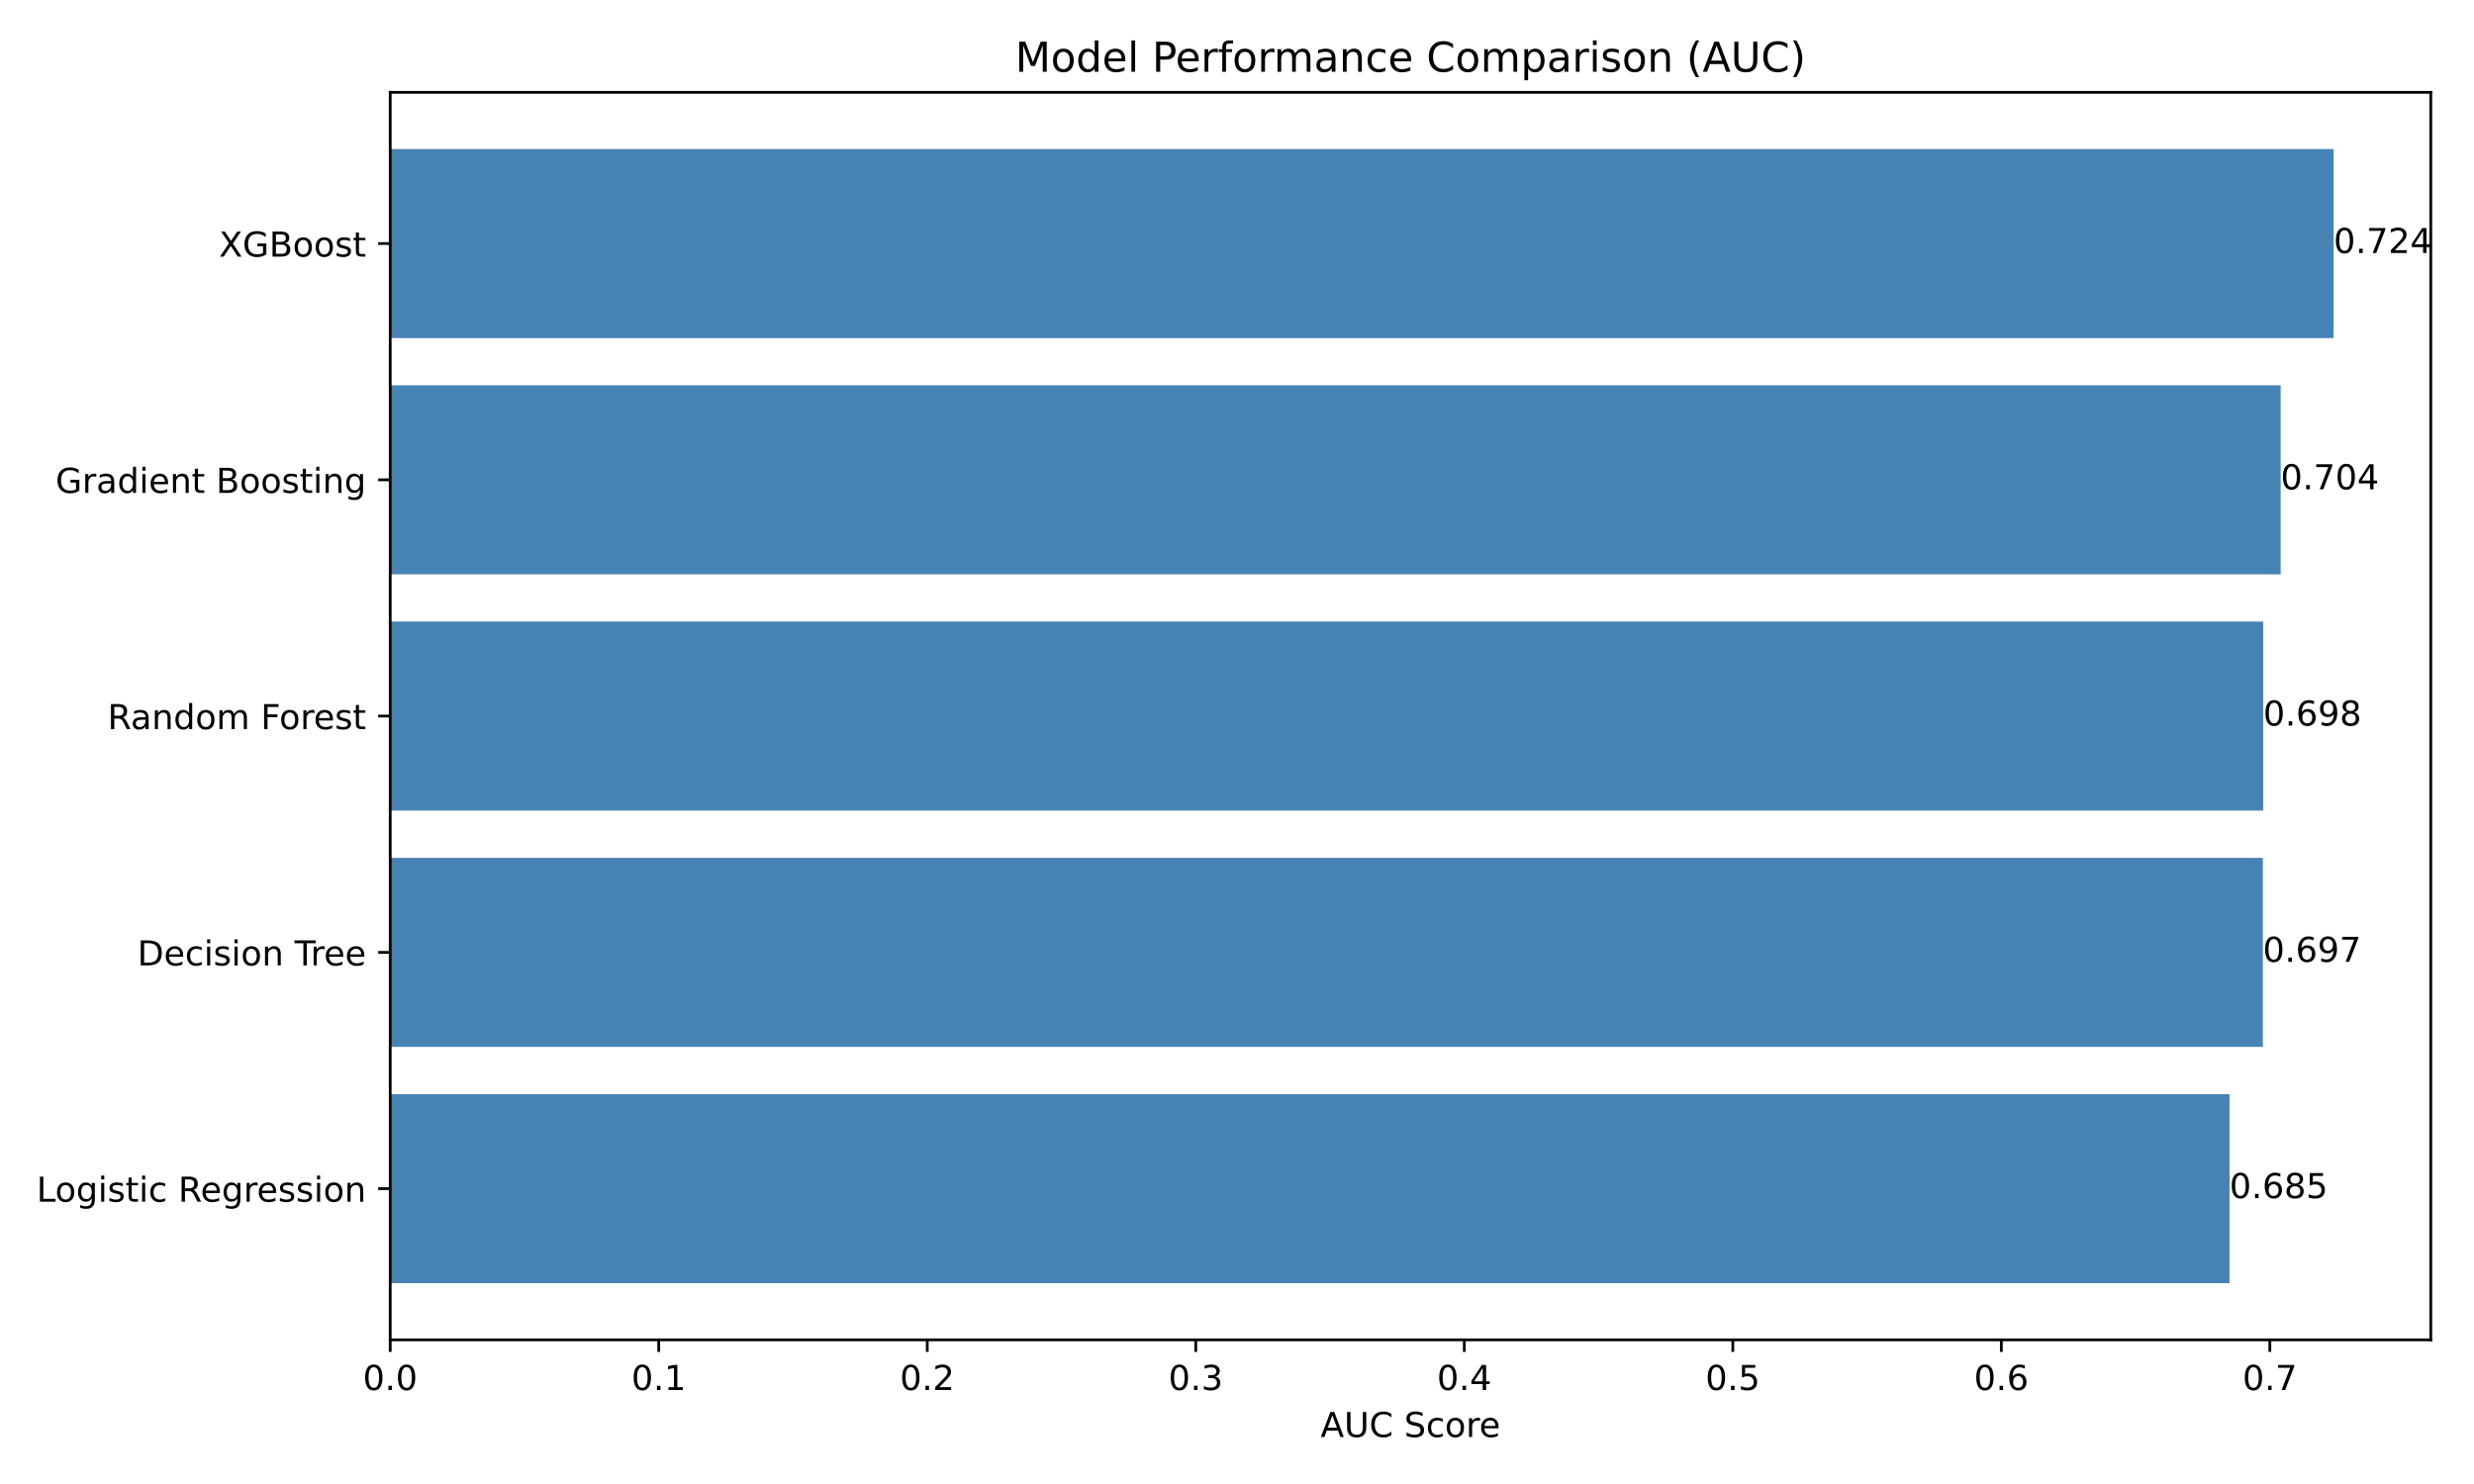
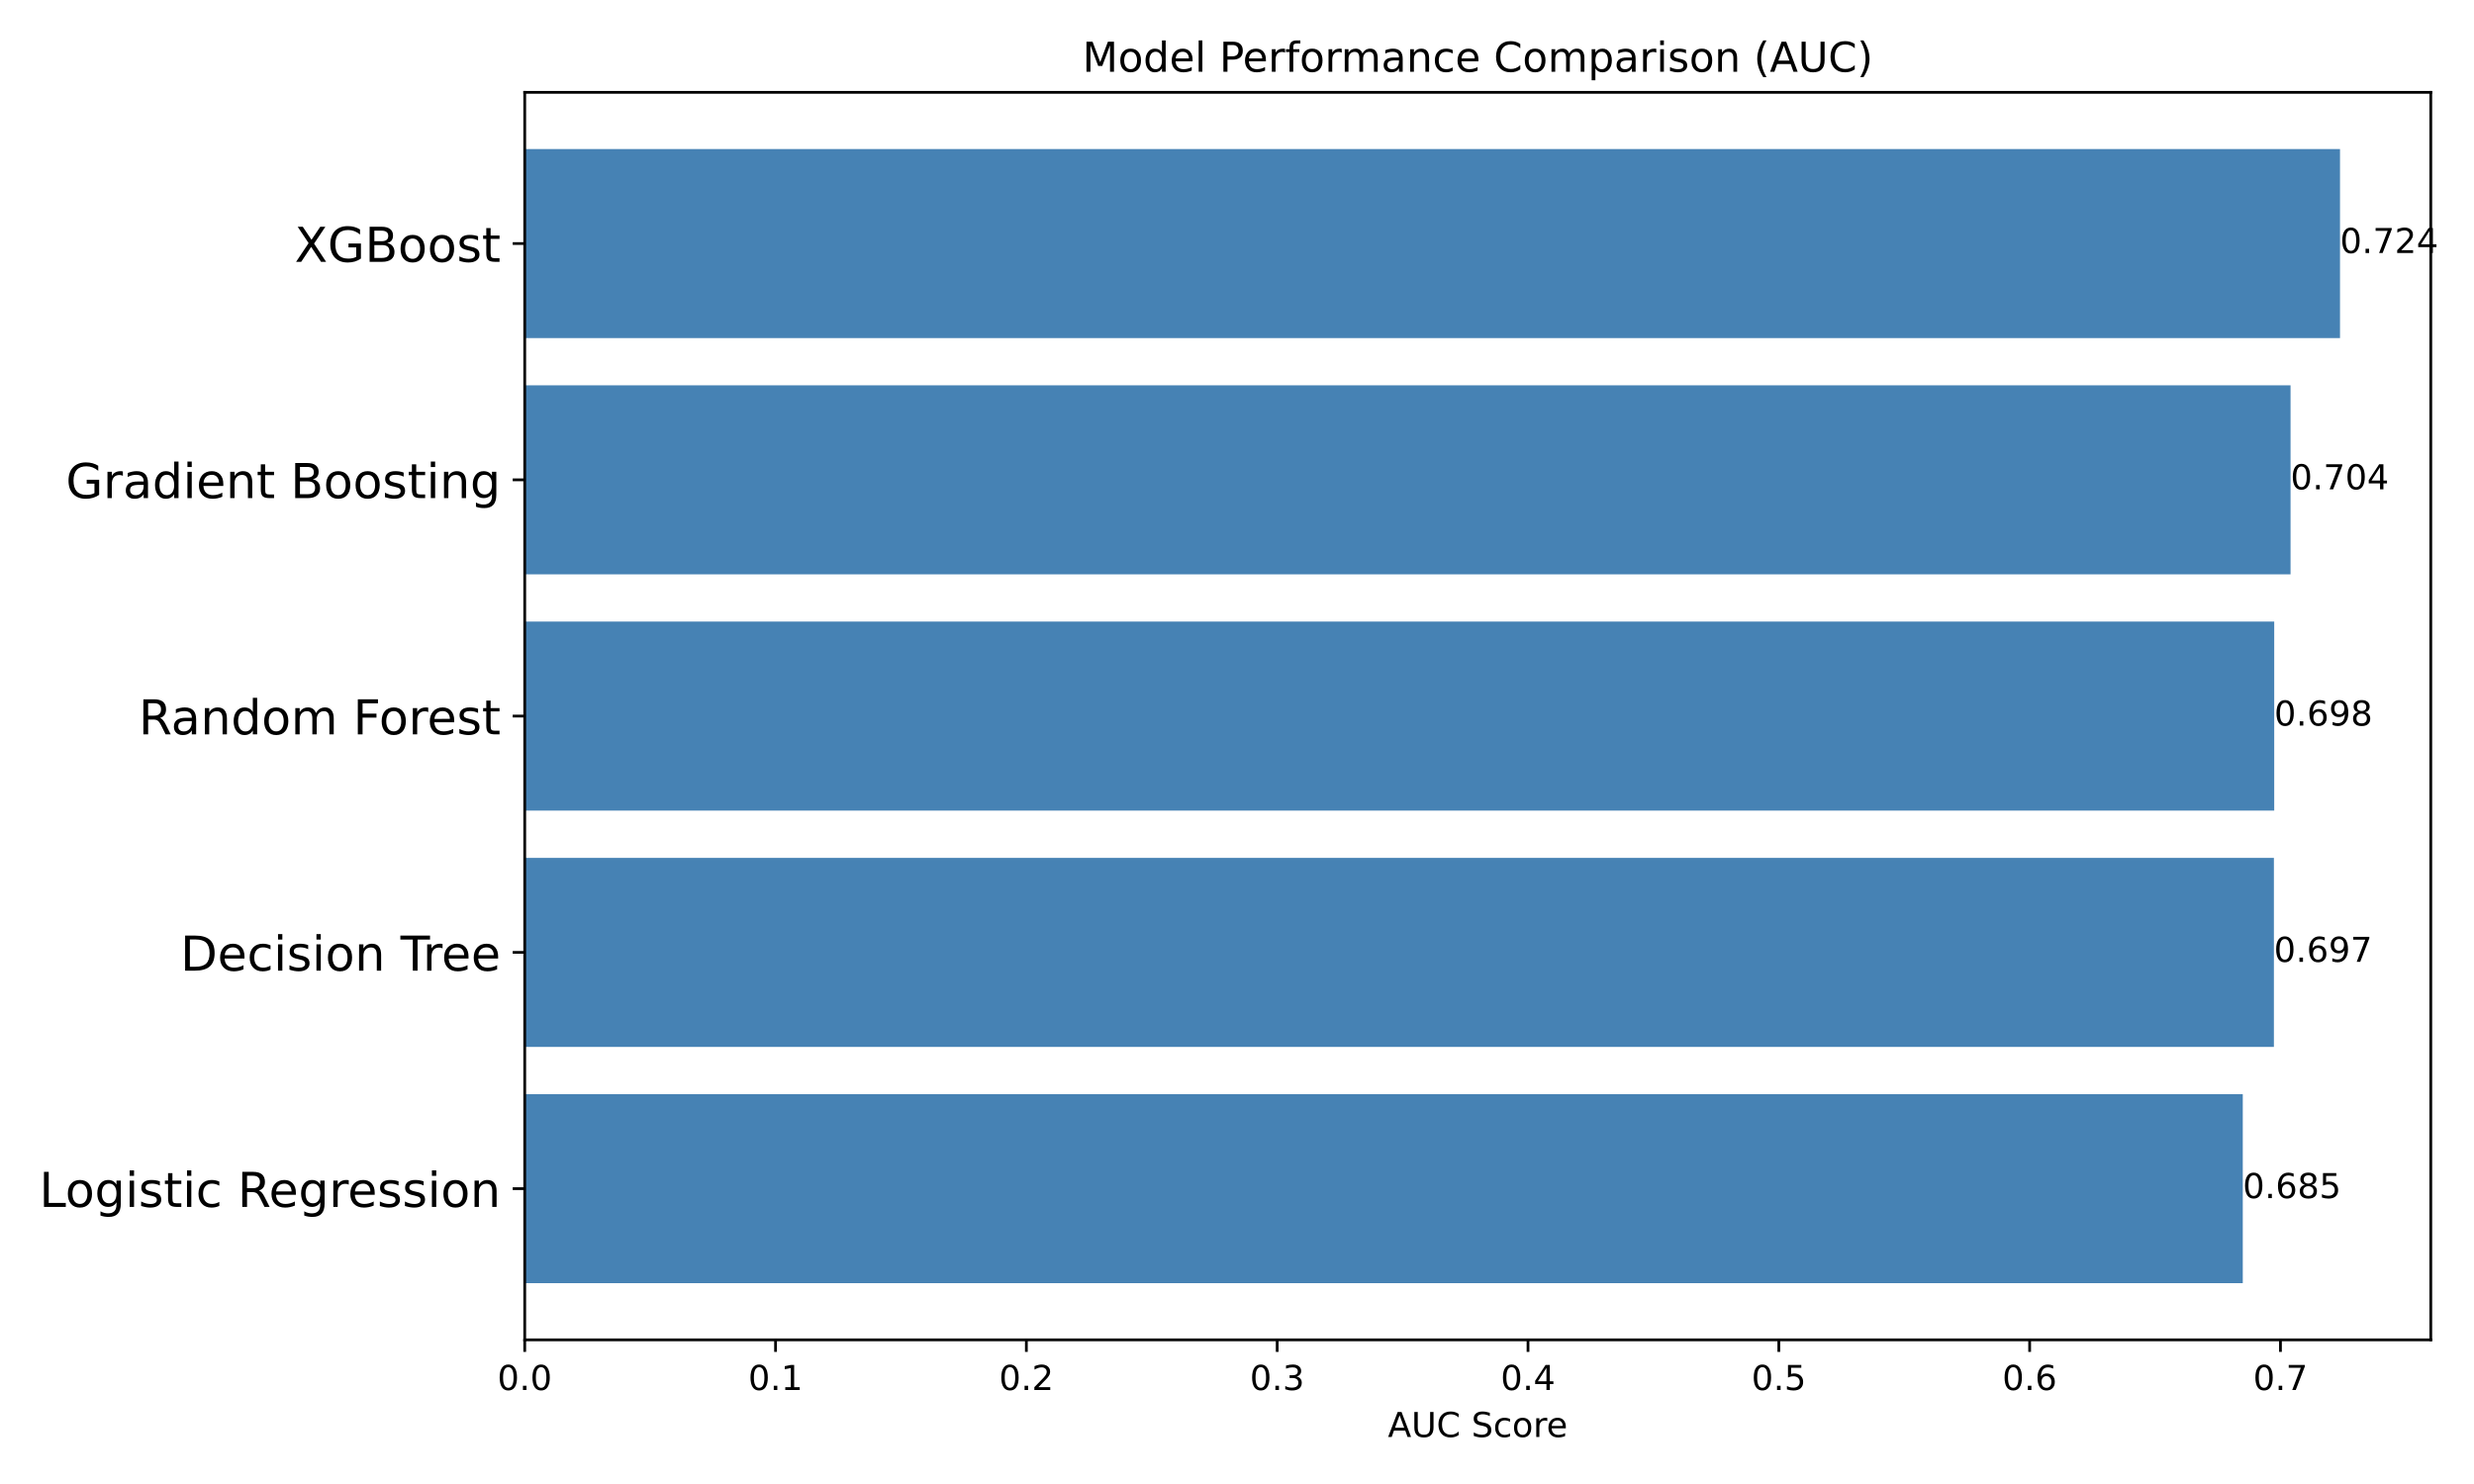
<svg xmlns="http://www.w3.org/2000/svg" xmlns:xlink="http://www.w3.org/1999/xlink" width="720pt" height="432pt" viewBox="0 0 720 432" version="1.1">
  <defs>
    <style type="text/css">*{stroke-linejoin: round; stroke-linecap: butt}</style>
  </defs>
  <g id="figure_1">
    <g id="patch_1">
      <path d="M 0 432  L 720 432  L 720 0  L 0 0  z " style="fill: #ffffff" />
    </g>
    <g id="axes_1">
      <g id="patch_2">
-         <path d="M 113.56 390.04  L 707.421 390.04  L 707.421 26.88  L 113.56 26.88  z " style="fill: #ffffff" />
+         <path d="M 152.71 390.04  L 707.421 390.04  L 707.421 26.88  L 152.71 26.88  z " style="fill: #ffffff" />
      </g>
      <g id="patch_3">
-         <path d="M 113.56 373.533  L 648.847 373.533  L 648.847 318.508  L 113.56 318.508  z " clip-path="url(#pa55cb1c227)" style="fill: #4682b4" />
+         <path d="M 152.71 373.533  L 652.709 373.533  L 652.709 318.508  L 152.71 318.508  z " clip-path="url(#peefd1e9ddd)" style="fill: #4682b4" />
      </g>
      <g id="patch_4">
-         <path d="M 113.56 304.752  L 658.545 304.752  L 658.545 249.728  L 113.56 249.728  z " clip-path="url(#pa55cb1c227)" style="fill: #4682b4" />
+         <path d="M 152.71 304.752  L 661.767 304.752  L 661.767 249.728  L 152.71 249.728  z " clip-path="url(#peefd1e9ddd)" style="fill: #4682b4" />
      </g>
      <g id="patch_5">
-         <path d="M 113.56 235.972  L 658.644 235.972  L 658.644 180.948  L 113.56 180.948  z " clip-path="url(#pa55cb1c227)" style="fill: #4682b4" />
+         <path d="M 152.71 235.972  L 661.859 235.972  L 661.859 180.948  L 152.71 180.948  z " clip-path="url(#peefd1e9ddd)" style="fill: #4682b4" />
      </g>
      <g id="patch_6">
-         <path d="M 113.56 167.192  L 663.731 167.192  L 663.731 112.168  L 113.56 112.168  z " clip-path="url(#pa55cb1c227)" style="fill: #4682b4" />
+         <path d="M 152.71 167.192  L 666.612 167.192  L 666.612 112.168  L 152.71 112.168  z " clip-path="url(#peefd1e9ddd)" style="fill: #4682b4" />
      </g>
      <g id="patch_7">
-         <path d="M 113.56 98.412  L 679.142 98.412  L 679.142 43.387  L 113.56 43.387  z " clip-path="url(#pa55cb1c227)" style="fill: #4682b4" />
+         <path d="M 152.71 98.412  L 681.007 98.412  L 681.007 43.387  L 152.71 43.387  z " clip-path="url(#peefd1e9ddd)" style="fill: #4682b4" />
      </g>
      <g id="matplotlib.axis_1">
        <g id="xtick_1">
          <g id="line2d_1">
            <defs>
-               <path id="ma906b8bb0a" d="M 0 0  L 0 3.5  " style="stroke: #000000; stroke-width: 0.8" />
+               <path id="mf22a052920" d="M 0 0  L 0 3.5  " style="stroke: #000000; stroke-width: 0.8" />
            </defs>
            <g>
-               <use xlink:href="#ma906b8bb0a" x="113.56" y="390.04" style="stroke: #000000; stroke-width: 0.8" />
+               <use xlink:href="#mf22a052920" x="152.71" y="390.04" style="stroke: #000000; stroke-width: 0.8" />
            </g>
          </g>
          <g id="text_1">
-             <g transform="translate(105.6084 404.6384) scale(0.1 -0.1)">
+             <g transform="translate(144.7584 404.6384) scale(0.1 -0.1)">
              <defs>
                <path id="DejaVuSans-30" d="M 2034 4250  Q 1547 4250 1301 3770  Q 1056 3291 1056 2328  Q 1056 1369 1301 889  Q 1547 409 2034 409  Q 2525 409 2770 889  Q 3016 1369 3016 2328  Q 3016 3291 2770 3770  Q 2525 4250 2034 4250  z M 2034 4750  Q 2819 4750 3233 4129  Q 3647 3509 3647 2328  Q 3647 1150 3233 529  Q 2819 -91 2034 -91  Q 1250 -91 836 529  Q 422 1150 422 2328  Q 422 3509 836 4129  Q 1250 4750 2034 4750  z " transform="scale(0.015625)" />
                <path id="DejaVuSans-2e" d="M 684 794  L 1344 794  L 1344 0  L 684 0  L 684 794  z " transform="scale(0.015625)" />
              </defs>
              <use xlink:href="#DejaVuSans-30" />
              <use xlink:href="#DejaVuSans-2e" transform="translate(63.62305 0)" />
              <use xlink:href="#DejaVuSans-30" transform="translate(95.41016 0)" />
            </g>
          </g>
        </g>
        <g id="xtick_2">
          <g id="line2d_2">
            <g>
-               <use xlink:href="#ma906b8bb0a" x="191.707" y="390.04" style="stroke: #000000; stroke-width: 0.8" />
+               <use xlink:href="#mf22a052920" x="225.705" y="390.04" style="stroke: #000000; stroke-width: 0.8" />
            </g>
          </g>
          <g id="text_2">
-             <g transform="translate(183.7552 404.6384) scale(0.1 -0.1)">
+             <g transform="translate(217.7534 404.6384) scale(0.1 -0.1)">
              <defs>
                <path id="DejaVuSans-31" d="M 794 531  L 1825 531  L 1825 4091  L 703 3866  L 703 4441  L 1819 4666  L 2450 4666  L 2450 531  L 3481 531  L 3481 0  L 794 0  L 794 531  z " transform="scale(0.015625)" />
              </defs>
              <use xlink:href="#DejaVuSans-30" />
              <use xlink:href="#DejaVuSans-2e" transform="translate(63.62305 0)" />
              <use xlink:href="#DejaVuSans-31" transform="translate(95.41016 0)" />
            </g>
          </g>
        </g>
        <g id="xtick_3">
          <g id="line2d_3">
            <g>
-               <use xlink:href="#ma906b8bb0a" x="269.854" y="390.04" style="stroke: #000000; stroke-width: 0.8" />
+               <use xlink:href="#mf22a052920" x="298.7" y="390.04" style="stroke: #000000; stroke-width: 0.8" />
            </g>
          </g>
          <g id="text_3">
-             <g transform="translate(261.902 404.6384) scale(0.1 -0.1)">
+             <g transform="translate(290.7484 404.6384) scale(0.1 -0.1)">
              <defs>
                <path id="DejaVuSans-32" d="M 1228 531  L 3431 531  L 3431 0  L 469 0  L 469 531  Q 828 903 1448 1529  Q 2069 2156 2228 2338  Q 2531 2678 2651 2914  Q 2772 3150 2772 3378  Q 2772 3750 2511 3984  Q 2250 4219 1831 4219  Q 1534 4219 1204 4116  Q 875 4013 500 3803  L 500 4441  Q 881 4594 1212 4672  Q 1544 4750 1819 4750  Q 2544 4750 2975 4387  Q 3406 4025 3406 3419  Q 3406 3131 3298 2873  Q 3191 2616 2906 2266  Q 2828 2175 2409 1742  Q 1991 1309 1228 531  z " transform="scale(0.015625)" />
              </defs>
              <use xlink:href="#DejaVuSans-30" />
              <use xlink:href="#DejaVuSans-2e" transform="translate(63.62305 0)" />
              <use xlink:href="#DejaVuSans-32" transform="translate(95.41016 0)" />
            </g>
          </g>
        </g>
        <g id="xtick_4">
          <g id="line2d_4">
            <g>
-               <use xlink:href="#ma906b8bb0a" x="348" y="390.04" style="stroke: #000000; stroke-width: 0.8" />
+               <use xlink:href="#mf22a052920" x="371.695" y="390.04" style="stroke: #000000; stroke-width: 0.8" />
            </g>
          </g>
          <g id="text_4">
-             <g transform="translate(340.0488 404.6384) scale(0.1 -0.1)">
+             <g transform="translate(363.7434 404.6384) scale(0.1 -0.1)">
              <defs>
                <path id="DejaVuSans-33" d="M 2597 2516  Q 3050 2419 3304 2112  Q 3559 1806 3559 1356  Q 3559 666 3084 287  Q 2609 -91 1734 -91  Q 1441 -91 1130 -33  Q 819 25 488 141  L 488 750  Q 750 597 1062 519  Q 1375 441 1716 441  Q 2309 441 2620 675  Q 2931 909 2931 1356  Q 2931 1769 2642 2001  Q 2353 2234 1838 2234  L 1294 2234  L 1294 2753  L 1863 2753  Q 2328 2753 2575 2939  Q 2822 3125 2822 3475  Q 2822 3834 2567 4026  Q 2313 4219 1838 4219  Q 1578 4219 1281 4162  Q 984 4106 628 3988  L 628 4550  Q 988 4650 1302 4700  Q 1616 4750 1894 4750  Q 2613 4750 3031 4423  Q 3450 4097 3450 3541  Q 3450 3153 3228 2886  Q 3006 2619 2597 2516  z " transform="scale(0.015625)" />
              </defs>
              <use xlink:href="#DejaVuSans-30" />
              <use xlink:href="#DejaVuSans-2e" transform="translate(63.62305 0)" />
              <use xlink:href="#DejaVuSans-33" transform="translate(95.41016 0)" />
            </g>
          </g>
        </g>
        <g id="xtick_5">
          <g id="line2d_5">
            <g>
-               <use xlink:href="#ma906b8bb0a" x="426.147" y="390.04" style="stroke: #000000; stroke-width: 0.8" />
+               <use xlink:href="#mf22a052920" x="444.69" y="390.04" style="stroke: #000000; stroke-width: 0.8" />
            </g>
          </g>
          <g id="text_5">
-             <g transform="translate(418.1956 404.6384) scale(0.1 -0.1)">
+             <g transform="translate(436.7384 404.6384) scale(0.1 -0.1)">
              <defs>
                <path id="DejaVuSans-34" d="M 2419 4116  L 825 1625  L 2419 1625  L 2419 4116  z M 2253 4666  L 3047 4666  L 3047 1625  L 3713 1625  L 3713 1100  L 3047 1100  L 3047 0  L 2419 0  L 2419 1100  L 313 1100  L 313 1709  L 2253 4666  z " transform="scale(0.015625)" />
              </defs>
              <use xlink:href="#DejaVuSans-30" />
              <use xlink:href="#DejaVuSans-2e" transform="translate(63.62305 0)" />
              <use xlink:href="#DejaVuSans-34" transform="translate(95.41016 0)" />
            </g>
          </g>
        </g>
        <g id="xtick_6">
          <g id="line2d_6">
            <g>
-               <use xlink:href="#ma906b8bb0a" x="504.294" y="390.04" style="stroke: #000000; stroke-width: 0.8" />
+               <use xlink:href="#mf22a052920" x="517.685" y="390.04" style="stroke: #000000; stroke-width: 0.8" />
            </g>
          </g>
          <g id="text_6">
-             <g transform="translate(496.3423 404.6384) scale(0.1 -0.1)">
+             <g transform="translate(509.7334 404.6384) scale(0.1 -0.1)">
              <defs>
                <path id="DejaVuSans-35" d="M 691 4666  L 3169 4666  L 3169 4134  L 1269 4134  L 1269 2991  Q 1406 3038 1543 3061  Q 1681 3084 1819 3084  Q 2600 3084 3056 2656  Q 3513 2228 3513 1497  Q 3513 744 3044 326  Q 2575 -91 1722 -91  Q 1428 -91 1123 -41  Q 819 9 494 109  L 494 744  Q 775 591 1075 516  Q 1375 441 1709 441  Q 2250 441 2565 725  Q 2881 1009 2881 1497  Q 2881 1984 2565 2268  Q 2250 2553 1709 2553  Q 1456 2553 1204 2497  Q 953 2441 691 2322  L 691 4666  z " transform="scale(0.015625)" />
              </defs>
              <use xlink:href="#DejaVuSans-30" />
              <use xlink:href="#DejaVuSans-2e" transform="translate(63.62305 0)" />
              <use xlink:href="#DejaVuSans-35" transform="translate(95.41016 0)" />
            </g>
          </g>
        </g>
        <g id="xtick_7">
          <g id="line2d_7">
            <g>
-               <use xlink:href="#ma906b8bb0a" x="582.441" y="390.04" style="stroke: #000000; stroke-width: 0.8" />
+               <use xlink:href="#mf22a052920" x="590.68" y="390.04" style="stroke: #000000; stroke-width: 0.8" />
            </g>
          </g>
          <g id="text_7">
-             <g transform="translate(574.4891 404.6384) scale(0.1 -0.1)">
+             <g transform="translate(582.7284 404.6384) scale(0.1 -0.1)">
              <defs>
                <path id="DejaVuSans-36" d="M 2113 2584  Q 1688 2584 1439 2293  Q 1191 2003 1191 1497  Q 1191 994 1439 701  Q 1688 409 2113 409  Q 2538 409 2786 701  Q 3034 994 3034 1497  Q 3034 2003 2786 2293  Q 2538 2584 2113 2584  z M 3366 4563  L 3366 3988  Q 3128 4100 2886 4159  Q 2644 4219 2406 4219  Q 1781 4219 1451 3797  Q 1122 3375 1075 2522  Q 1259 2794 1537 2939  Q 1816 3084 2150 3084  Q 2853 3084 3261 2657  Q 3669 2231 3669 1497  Q 3669 778 3244 343  Q 2819 -91 2113 -91  Q 1303 -91 875 529  Q 447 1150 447 2328  Q 447 3434 972 4092  Q 1497 4750 2381 4750  Q 2619 4750 2861 4703  Q 3103 4656 3366 4563  z " transform="scale(0.015625)" />
              </defs>
              <use xlink:href="#DejaVuSans-30" />
              <use xlink:href="#DejaVuSans-2e" transform="translate(63.62305 0)" />
              <use xlink:href="#DejaVuSans-36" transform="translate(95.41016 0)" />
            </g>
          </g>
        </g>
        <g id="xtick_8">
          <g id="line2d_8">
            <g>
-               <use xlink:href="#ma906b8bb0a" x="660.587" y="390.04" style="stroke: #000000; stroke-width: 0.8" />
+               <use xlink:href="#mf22a052920" x="663.675" y="390.04" style="stroke: #000000; stroke-width: 0.8" />
            </g>
          </g>
          <g id="text_8">
-             <g transform="translate(652.6359 404.6384) scale(0.1 -0.1)">
+             <g transform="translate(655.7234 404.6384) scale(0.1 -0.1)">
              <defs>
                <path id="DejaVuSans-37" d="M 525 4666  L 3525 4666  L 3525 4397  L 1831 0  L 1172 0  L 2766 4134  L 525 4134  L 525 4666  z " transform="scale(0.015625)" />
              </defs>
              <use xlink:href="#DejaVuSans-30" />
              <use xlink:href="#DejaVuSans-2e" transform="translate(63.62305 0)" />
              <use xlink:href="#DejaVuSans-37" transform="translate(95.41016 0)" />
            </g>
          </g>
        </g>
        <g id="text_9">
-           <g transform="translate(384.3282 418.3166) scale(0.1 -0.1)">
+           <g transform="translate(403.9032 418.3166) scale(0.1 -0.1)">
            <defs>
              <path id="DejaVuSans-41" d="M 2188 4044  L 1331 1722  L 3047 1722  L 2188 4044  z M 1831 4666  L 2547 4666  L 4325 0  L 3669 0  L 3244 1197  L 1141 1197  L 716 0  L 50 0  L 1831 4666  z " transform="scale(0.015625)" />
              <path id="DejaVuSans-55" d="M 556 4666  L 1191 4666  L 1191 1831  Q 1191 1081 1462 751  Q 1734 422 2344 422  Q 2950 422 3222 751  Q 3494 1081 3494 1831  L 3494 4666  L 4128 4666  L 4128 1753  Q 4128 841 3676 375  Q 3225 -91 2344 -91  Q 1459 -91 1007 375  Q 556 841 556 1753  L 556 4666  z " transform="scale(0.015625)" />
              <path id="DejaVuSans-43" d="M 4122 4306  L 4122 3641  Q 3803 3938 3442 4084  Q 3081 4231 2675 4231  Q 1875 4231 1450 3742  Q 1025 3253 1025 2328  Q 1025 1406 1450 917  Q 1875 428 2675 428  Q 3081 428 3442 575  Q 3803 722 4122 1019  L 4122 359  Q 3791 134 3420 21  Q 3050 -91 2638 -91  Q 1578 -91 968 557  Q 359 1206 359 2328  Q 359 3453 968 4101  Q 1578 4750 2638 4750  Q 3056 4750 3426 4639  Q 3797 4528 4122 4306  z " transform="scale(0.015625)" />
              <path id="DejaVuSans-20" transform="scale(0.015625)" />
              <path id="DejaVuSans-53" d="M 3425 4513  L 3425 3897  Q 3066 4069 2747 4153  Q 2428 4238 2131 4238  Q 1616 4238 1336 4038  Q 1056 3838 1056 3469  Q 1056 3159 1242 3001  Q 1428 2844 1947 2747  L 2328 2669  Q 3034 2534 3370 2195  Q 3706 1856 3706 1288  Q 3706 609 3251 259  Q 2797 -91 1919 -91  Q 1588 -91 1214 -16  Q 841 59 441 206  L 441 856  Q 825 641 1194 531  Q 1563 422 1919 422  Q 2459 422 2753 634  Q 3047 847 3047 1241  Q 3047 1584 2836 1778  Q 2625 1972 2144 2069  L 1759 2144  Q 1053 2284 737 2584  Q 422 2884 422 3419  Q 422 4038 858 4394  Q 1294 4750 2059 4750  Q 2388 4750 2728 4690  Q 3069 4631 3425 4513  z " transform="scale(0.015625)" />
              <path id="DejaVuSans-63" d="M 3122 3366  L 3122 2828  Q 2878 2963 2633 3030  Q 2388 3097 2138 3097  Q 1578 3097 1268 2742  Q 959 2388 959 1747  Q 959 1106 1268 751  Q 1578 397 2138 397  Q 2388 397 2633 464  Q 2878 531 3122 666  L 3122 134  Q 2881 22 2623 -34  Q 2366 -91 2075 -91  Q 1284 -91 818 406  Q 353 903 353 1747  Q 353 2603 823 3093  Q 1294 3584 2113 3584  Q 2378 3584 2631 3529  Q 2884 3475 3122 3366  z " transform="scale(0.015625)" />
              <path id="DejaVuSans-6f" d="M 1959 3097  Q 1497 3097 1228 2736  Q 959 2375 959 1747  Q 959 1119 1226 758  Q 1494 397 1959 397  Q 2419 397 2687 759  Q 2956 1122 2956 1747  Q 2956 2369 2687 2733  Q 2419 3097 1959 3097  z M 1959 3584  Q 2709 3584 3137 3096  Q 3566 2609 3566 1747  Q 3566 888 3137 398  Q 2709 -91 1959 -91  Q 1206 -91 779 398  Q 353 888 353 1747  Q 353 2609 779 3096  Q 1206 3584 1959 3584  z " transform="scale(0.015625)" />
              <path id="DejaVuSans-72" d="M 2631 2963  Q 2534 3019 2420 3045  Q 2306 3072 2169 3072  Q 1681 3072 1420 2755  Q 1159 2438 1159 1844  L 1159 0  L 581 0  L 581 3500  L 1159 3500  L 1159 2956  Q 1341 3275 1631 3429  Q 1922 3584 2338 3584  Q 2397 3584 2469 3576  Q 2541 3569 2628 3553  L 2631 2963  z " transform="scale(0.015625)" />
              <path id="DejaVuSans-65" d="M 3597 1894  L 3597 1613  L 953 1613  Q 991 1019 1311 708  Q 1631 397 2203 397  Q 2534 397 2845 478  Q 3156 559 3463 722  L 3463 178  Q 3153 47 2828 -22  Q 2503 -91 2169 -91  Q 1331 -91 842 396  Q 353 884 353 1716  Q 353 2575 817 3079  Q 1281 3584 2069 3584  Q 2775 3584 3186 3129  Q 3597 2675 3597 1894  z M 3022 2063  Q 3016 2534 2758 2815  Q 2500 3097 2075 3097  Q 1594 3097 1305 2825  Q 1016 2553 972 2059  L 3022 2063  z " transform="scale(0.015625)" />
            </defs>
            <use xlink:href="#DejaVuSans-41" />
            <use xlink:href="#DejaVuSans-55" transform="translate(68.4082 0)" />
            <use xlink:href="#DejaVuSans-43" transform="translate(141.6016 0)" />
            <use xlink:href="#DejaVuSans-20" transform="translate(211.4258 0)" />
            <use xlink:href="#DejaVuSans-53" transform="translate(243.2129 0)" />
            <use xlink:href="#DejaVuSans-63" transform="translate(306.6895 0)" />
            <use xlink:href="#DejaVuSans-6f" transform="translate(361.6699 0)" />
            <use xlink:href="#DejaVuSans-72" transform="translate(422.8516 0)" />
            <use xlink:href="#DejaVuSans-65" transform="translate(461.7148 0)" />
          </g>
        </g>
      </g>
      <g id="matplotlib.axis_2">
        <g id="ytick_1">
          <g id="line2d_9">
            <defs>
-               <path id="mde99bf657f" d="M 0 0  L -3.5 0  " style="stroke: #000000; stroke-width: 0.8" />
+               <path id="m77ecc2a40f" d="M 0 0  L -3.5 0  " style="stroke: #000000; stroke-width: 0.8" />
            </defs>
            <g>
-               <use xlink:href="#mde99bf657f" x="113.56" y="346.021" style="stroke: #000000; stroke-width: 0.8" />
+               <use xlink:href="#m77ecc2a40f" x="152.71" y="346.021" style="stroke: #000000; stroke-width: 0.8" />
            </g>
          </g>
          <g id="text_10">
-             <g transform="translate(10.64125 349.8198) scale(0.1 -0.1)">
+             <g transform="translate(11.42375 351.3395) scale(0.14 -0.14)">
              <defs>
                <path id="DejaVuSans-4c" d="M 628 4666  L 1259 4666  L 1259 531  L 3531 531  L 3531 0  L 628 0  L 628 4666  z " transform="scale(0.015625)" />
                <path id="DejaVuSans-67" d="M 2906 1791  Q 2906 2416 2648 2759  Q 2391 3103 1925 3103  Q 1463 3103 1205 2759  Q 947 2416 947 1791  Q 947 1169 1205 825  Q 1463 481 1925 481  Q 2391 481 2648 825  Q 2906 1169 2906 1791  z M 3481 434  Q 3481 -459 3084 -895  Q 2688 -1331 1869 -1331  Q 1566 -1331 1297 -1286  Q 1028 -1241 775 -1147  L 775 -588  Q 1028 -725 1275 -790  Q 1522 -856 1778 -856  Q 2344 -856 2625 -561  Q 2906 -266 2906 331  L 2906 616  Q 2728 306 2450 153  Q 2172 0 1784 0  Q 1141 0 747 490  Q 353 981 353 1791  Q 353 2603 747 3093  Q 1141 3584 1784 3584  Q 2172 3584 2450 3431  Q 2728 3278 2906 2969  L 2906 3500  L 3481 3500  L 3481 434  z " transform="scale(0.015625)" />
                <path id="DejaVuSans-69" d="M 603 3500  L 1178 3500  L 1178 0  L 603 0  L 603 3500  z M 603 4863  L 1178 4863  L 1178 4134  L 603 4134  L 603 4863  z " transform="scale(0.015625)" />
                <path id="DejaVuSans-73" d="M 2834 3397  L 2834 2853  Q 2591 2978 2328 3040  Q 2066 3103 1784 3103  Q 1356 3103 1142 2972  Q 928 2841 928 2578  Q 928 2378 1081 2264  Q 1234 2150 1697 2047  L 1894 2003  Q 2506 1872 2764 1633  Q 3022 1394 3022 966  Q 3022 478 2636 193  Q 2250 -91 1575 -91  Q 1294 -91 989 -36  Q 684 19 347 128  L 347 722  Q 666 556 975 473  Q 1284 391 1588 391  Q 1994 391 2212 530  Q 2431 669 2431 922  Q 2431 1156 2273 1281  Q 2116 1406 1581 1522  L 1381 1569  Q 847 1681 609 1914  Q 372 2147 372 2553  Q 372 3047 722 3315  Q 1072 3584 1716 3584  Q 2034 3584 2315 3537  Q 2597 3491 2834 3397  z " transform="scale(0.015625)" />
                <path id="DejaVuSans-74" d="M 1172 4494  L 1172 3500  L 2356 3500  L 2356 3053  L 1172 3053  L 1172 1153  Q 1172 725 1289 603  Q 1406 481 1766 481  L 2356 481  L 2356 0  L 1766 0  Q 1100 0 847 248  Q 594 497 594 1153  L 594 3053  L 172 3053  L 172 3500  L 594 3500  L 594 4494  L 1172 4494  z " transform="scale(0.015625)" />
                <path id="DejaVuSans-52" d="M 2841 2188  Q 3044 2119 3236 1894  Q 3428 1669 3622 1275  L 4263 0  L 3584 0  L 2988 1197  Q 2756 1666 2539 1819  Q 2322 1972 1947 1972  L 1259 1972  L 1259 0  L 628 0  L 628 4666  L 2053 4666  Q 2853 4666 3247 4331  Q 3641 3997 3641 3322  Q 3641 2881 3436 2590  Q 3231 2300 2841 2188  z M 1259 4147  L 1259 2491  L 2053 2491  Q 2509 2491 2742 2702  Q 2975 2913 2975 3322  Q 2975 3731 2742 3939  Q 2509 4147 2053 4147  L 1259 4147  z " transform="scale(0.015625)" />
                <path id="DejaVuSans-6e" d="M 3513 2113  L 3513 0  L 2938 0  L 2938 2094  Q 2938 2591 2744 2837  Q 2550 3084 2163 3084  Q 1697 3084 1428 2787  Q 1159 2491 1159 1978  L 1159 0  L 581 0  L 581 3500  L 1159 3500  L 1159 2956  Q 1366 3272 1645 3428  Q 1925 3584 2291 3584  Q 2894 3584 3203 3211  Q 3513 2838 3513 2113  z " transform="scale(0.015625)" />
              </defs>
              <use xlink:href="#DejaVuSans-4c" />
              <use xlink:href="#DejaVuSans-6f" transform="translate(53.96289 0)" />
              <use xlink:href="#DejaVuSans-67" transform="translate(115.1445 0)" />
              <use xlink:href="#DejaVuSans-69" transform="translate(178.6211 0)" />
              <use xlink:href="#DejaVuSans-73" transform="translate(206.4043 0)" />
              <use xlink:href="#DejaVuSans-74" transform="translate(258.5039 0)" />
              <use xlink:href="#DejaVuSans-69" transform="translate(297.7129 0)" />
              <use xlink:href="#DejaVuSans-63" transform="translate(325.4961 0)" />
              <use xlink:href="#DejaVuSans-20" transform="translate(380.4766 0)" />
              <use xlink:href="#DejaVuSans-52" transform="translate(412.2637 0)" />
              <use xlink:href="#DejaVuSans-65" transform="translate(477.2461 0)" />
              <use xlink:href="#DejaVuSans-67" transform="translate(538.7695 0)" />
              <use xlink:href="#DejaVuSans-72" transform="translate(602.2461 0)" />
              <use xlink:href="#DejaVuSans-65" transform="translate(641.1094 0)" />
              <use xlink:href="#DejaVuSans-73" transform="translate(702.6328 0)" />
              <use xlink:href="#DejaVuSans-73" transform="translate(754.7324 0)" />
              <use xlink:href="#DejaVuSans-69" transform="translate(806.832 0)" />
              <use xlink:href="#DejaVuSans-6f" transform="translate(834.6152 0)" />
              <use xlink:href="#DejaVuSans-6e" transform="translate(895.7969 0)" />
            </g>
          </g>
        </g>
        <g id="ytick_2">
          <g id="line2d_10">
            <g>
-               <use xlink:href="#mde99bf657f" x="113.56" y="277.24" style="stroke: #000000; stroke-width: 0.8" />
+               <use xlink:href="#m77ecc2a40f" x="152.71" y="277.24" style="stroke: #000000; stroke-width: 0.8" />
            </g>
          </g>
          <g id="text_11">
-             <g transform="translate(39.98344 281.0395) scale(0.1 -0.1)">
+             <g transform="translate(52.50281 282.5592) scale(0.14 -0.14)">
              <defs>
                <path id="DejaVuSans-44" d="M 1259 4147  L 1259 519  L 2022 519  Q 2988 519 3436 956  Q 3884 1394 3884 2338  Q 3884 3275 3436 3711  Q 2988 4147 2022 4147  L 1259 4147  z M 628 4666  L 1925 4666  Q 3281 4666 3915 4102  Q 4550 3538 4550 2338  Q 4550 1131 3912 565  Q 3275 0 1925 0  L 628 0  L 628 4666  z " transform="scale(0.015625)" />
                <path id="DejaVuSans-54" d="M -19 4666  L 3928 4666  L 3928 4134  L 2272 4134  L 2272 0  L 1638 0  L 1638 4134  L -19 4134  L -19 4666  z " transform="scale(0.015625)" />
              </defs>
              <use xlink:href="#DejaVuSans-44" />
              <use xlink:href="#DejaVuSans-65" transform="translate(77.00195 0)" />
              <use xlink:href="#DejaVuSans-63" transform="translate(138.5254 0)" />
              <use xlink:href="#DejaVuSans-69" transform="translate(193.5059 0)" />
              <use xlink:href="#DejaVuSans-73" transform="translate(221.2891 0)" />
              <use xlink:href="#DejaVuSans-69" transform="translate(273.3887 0)" />
              <use xlink:href="#DejaVuSans-6f" transform="translate(301.1719 0)" />
              <use xlink:href="#DejaVuSans-6e" transform="translate(362.3535 0)" />
              <use xlink:href="#DejaVuSans-20" transform="translate(425.7324 0)" />
              <use xlink:href="#DejaVuSans-54" transform="translate(457.5195 0)" />
              <use xlink:href="#DejaVuSans-72" transform="translate(503.8535 0)" />
              <use xlink:href="#DejaVuSans-65" transform="translate(542.7168 0)" />
              <use xlink:href="#DejaVuSans-65" transform="translate(604.2402 0)" />
            </g>
          </g>
        </g>
        <g id="ytick_3">
          <g id="line2d_11">
            <g>
-               <use xlink:href="#mde99bf657f" x="113.56" y="208.46" style="stroke: #000000; stroke-width: 0.8" />
+               <use xlink:href="#m77ecc2a40f" x="152.71" y="208.46" style="stroke: #000000; stroke-width: 0.8" />
            </g>
          </g>
          <g id="text_12">
-             <g transform="translate(31.30844 212.2592) scale(0.1 -0.1)">
+             <g transform="translate(40.35781 213.7789) scale(0.14 -0.14)">
              <defs>
                <path id="DejaVuSans-61" d="M 2194 1759  Q 1497 1759 1228 1600  Q 959 1441 959 1056  Q 959 750 1161 570  Q 1363 391 1709 391  Q 2188 391 2477 730  Q 2766 1069 2766 1631  L 2766 1759  L 2194 1759  z M 3341 1997  L 3341 0  L 2766 0  L 2766 531  Q 2569 213 2275 61  Q 1981 -91 1556 -91  Q 1019 -91 701 211  Q 384 513 384 1019  Q 384 1609 779 1909  Q 1175 2209 1959 2209  L 2766 2209  L 2766 2266  Q 2766 2663 2505 2880  Q 2244 3097 1772 3097  Q 1472 3097 1187 3025  Q 903 2953 641 2809  L 641 3341  Q 956 3463 1253 3523  Q 1550 3584 1831 3584  Q 2591 3584 2966 3190  Q 3341 2797 3341 1997  z " transform="scale(0.015625)" />
                <path id="DejaVuSans-64" d="M 2906 2969  L 2906 4863  L 3481 4863  L 3481 0  L 2906 0  L 2906 525  Q 2725 213 2448 61  Q 2172 -91 1784 -91  Q 1150 -91 751 415  Q 353 922 353 1747  Q 353 2572 751 3078  Q 1150 3584 1784 3584  Q 2172 3584 2448 3432  Q 2725 3281 2906 2969  z M 947 1747  Q 947 1113 1208 752  Q 1469 391 1925 391  Q 2381 391 2643 752  Q 2906 1113 2906 1747  Q 2906 2381 2643 2742  Q 2381 3103 1925 3103  Q 1469 3103 1208 2742  Q 947 2381 947 1747  z " transform="scale(0.015625)" />
                <path id="DejaVuSans-6d" d="M 3328 2828  Q 3544 3216 3844 3400  Q 4144 3584 4550 3584  Q 5097 3584 5394 3201  Q 5691 2819 5691 2113  L 5691 0  L 5113 0  L 5113 2094  Q 5113 2597 4934 2840  Q 4756 3084 4391 3084  Q 3944 3084 3684 2787  Q 3425 2491 3425 1978  L 3425 0  L 2847 0  L 2847 2094  Q 2847 2600 2669 2842  Q 2491 3084 2119 3084  Q 1678 3084 1418 2786  Q 1159 2488 1159 1978  L 1159 0  L 581 0  L 581 3500  L 1159 3500  L 1159 2956  Q 1356 3278 1631 3431  Q 1906 3584 2284 3584  Q 2666 3584 2933 3390  Q 3200 3197 3328 2828  z " transform="scale(0.015625)" />
                <path id="DejaVuSans-46" d="M 628 4666  L 3309 4666  L 3309 4134  L 1259 4134  L 1259 2759  L 3109 2759  L 3109 2228  L 1259 2228  L 1259 0  L 628 0  L 628 4666  z " transform="scale(0.015625)" />
              </defs>
              <use xlink:href="#DejaVuSans-52" />
              <use xlink:href="#DejaVuSans-61" transform="translate(67.23242 0)" />
              <use xlink:href="#DejaVuSans-6e" transform="translate(128.5117 0)" />
              <use xlink:href="#DejaVuSans-64" transform="translate(191.8906 0)" />
              <use xlink:href="#DejaVuSans-6f" transform="translate(255.3672 0)" />
              <use xlink:href="#DejaVuSans-6d" transform="translate(316.5488 0)" />
              <use xlink:href="#DejaVuSans-20" transform="translate(413.9609 0)" />
              <use xlink:href="#DejaVuSans-46" transform="translate(445.748 0)" />
              <use xlink:href="#DejaVuSans-6f" transform="translate(499.6426 0)" />
              <use xlink:href="#DejaVuSans-72" transform="translate(560.8242 0)" />
              <use xlink:href="#DejaVuSans-65" transform="translate(599.6875 0)" />
              <use xlink:href="#DejaVuSans-73" transform="translate(661.2109 0)" />
              <use xlink:href="#DejaVuSans-74" transform="translate(713.3105 0)" />
            </g>
          </g>
        </g>
        <g id="ytick_4">
          <g id="line2d_12">
            <g>
-               <use xlink:href="#mde99bf657f" x="113.56" y="139.68" style="stroke: #000000; stroke-width: 0.8" />
+               <use xlink:href="#m77ecc2a40f" x="152.71" y="139.68" style="stroke: #000000; stroke-width: 0.8" />
            </g>
          </g>
          <g id="text_13">
-             <g transform="translate(16.16469 143.4789) scale(0.1 -0.1)">
+             <g transform="translate(19.15656 144.9986) scale(0.14 -0.14)">
              <defs>
                <path id="DejaVuSans-47" d="M 3809 666  L 3809 1919  L 2778 1919  L 2778 2438  L 4434 2438  L 4434 434  Q 4069 175 3628 42  Q 3188 -91 2688 -91  Q 1594 -91 976 548  Q 359 1188 359 2328  Q 359 3472 976 4111  Q 1594 4750 2688 4750  Q 3144 4750 3555 4637  Q 3966 4525 4313 4306  L 4313 3634  Q 3963 3931 3569 4081  Q 3175 4231 2741 4231  Q 1884 4231 1454 3753  Q 1025 3275 1025 2328  Q 1025 1384 1454 906  Q 1884 428 2741 428  Q 3075 428 3337 486  Q 3600 544 3809 666  z " transform="scale(0.015625)" />
                <path id="DejaVuSans-42" d="M 1259 2228  L 1259 519  L 2272 519  Q 2781 519 3026 730  Q 3272 941 3272 1375  Q 3272 1813 3026 2020  Q 2781 2228 2272 2228  L 1259 2228  z M 1259 4147  L 1259 2741  L 2194 2741  Q 2656 2741 2882 2914  Q 3109 3088 3109 3444  Q 3109 3797 2882 3972  Q 2656 4147 2194 4147  L 1259 4147  z M 628 4666  L 2241 4666  Q 2963 4666 3353 4366  Q 3744 4066 3744 3513  Q 3744 3084 3544 2831  Q 3344 2578 2956 2516  Q 3422 2416 3680 2098  Q 3938 1781 3938 1306  Q 3938 681 3513 340  Q 3088 0 2303 0  L 628 0  L 628 4666  z " transform="scale(0.015625)" />
              </defs>
              <use xlink:href="#DejaVuSans-47" />
              <use xlink:href="#DejaVuSans-72" transform="translate(77.49023 0)" />
              <use xlink:href="#DejaVuSans-61" transform="translate(118.6035 0)" />
              <use xlink:href="#DejaVuSans-64" transform="translate(179.8828 0)" />
              <use xlink:href="#DejaVuSans-69" transform="translate(243.3594 0)" />
              <use xlink:href="#DejaVuSans-65" transform="translate(271.1426 0)" />
              <use xlink:href="#DejaVuSans-6e" transform="translate(332.666 0)" />
              <use xlink:href="#DejaVuSans-74" transform="translate(396.0449 0)" />
              <use xlink:href="#DejaVuSans-20" transform="translate(435.2539 0)" />
              <use xlink:href="#DejaVuSans-42" transform="translate(467.041 0)" />
              <use xlink:href="#DejaVuSans-6f" transform="translate(535.6445 0)" />
              <use xlink:href="#DejaVuSans-6f" transform="translate(596.8262 0)" />
              <use xlink:href="#DejaVuSans-73" transform="translate(658.0078 0)" />
              <use xlink:href="#DejaVuSans-74" transform="translate(710.1074 0)" />
              <use xlink:href="#DejaVuSans-69" transform="translate(749.3164 0)" />
              <use xlink:href="#DejaVuSans-6e" transform="translate(777.0996 0)" />
              <use xlink:href="#DejaVuSans-67" transform="translate(840.4785 0)" />
            </g>
          </g>
        </g>
        <g id="ytick_5">
          <g id="line2d_13">
            <g>
-               <use xlink:href="#mde99bf657f" x="113.56" y="70.899" style="stroke: #000000; stroke-width: 0.8" />
+               <use xlink:href="#m77ecc2a40f" x="152.71" y="70.899" style="stroke: #000000; stroke-width: 0.8" />
            </g>
          </g>
          <g id="text_14">
-             <g transform="translate(63.73344 74.69861) scale(0.1 -0.1)">
+             <g transform="translate(85.75281 76.2183) scale(0.14 -0.14)">
              <defs>
                <path id="DejaVuSans-58" d="M 403 4666  L 1081 4666  L 2241 2931  L 3406 4666  L 4084 4666  L 2584 2425  L 4184 0  L 3506 0  L 2194 1984  L 872 0  L 191 0  L 1856 2491  L 403 4666  z " transform="scale(0.015625)" />
              </defs>
              <use xlink:href="#DejaVuSans-58" />
              <use xlink:href="#DejaVuSans-47" transform="translate(68.50586 0)" />
              <use xlink:href="#DejaVuSans-42" transform="translate(145.9961 0)" />
              <use xlink:href="#DejaVuSans-6f" transform="translate(214.5996 0)" />
              <use xlink:href="#DejaVuSans-6f" transform="translate(275.7812 0)" />
              <use xlink:href="#DejaVuSans-73" transform="translate(336.9629 0)" />
              <use xlink:href="#DejaVuSans-74" transform="translate(389.0625 0)" />
            </g>
          </g>
        </g>
      </g>
      <g id="patch_8">
-         <path d="M 113.56 390.04  L 113.56 26.88  " style="fill: none; stroke: #000000; stroke-width: 0.8; stroke-linejoin: miter; stroke-linecap: square" />
+         <path d="M 152.71 390.04  L 152.71 26.88  " style="fill: none; stroke: #000000; stroke-width: 0.8; stroke-linejoin: miter; stroke-linecap: square" />
      </g>
      <g id="patch_9">
        <path d="M 707.421 390.04  L 707.421 26.88  " style="fill: none; stroke: #000000; stroke-width: 0.8; stroke-linejoin: miter; stroke-linecap: square" />
      </g>
      <g id="patch_10">
-         <path d="M 113.56 390.04  L 707.421 390.04  " style="fill: none; stroke: #000000; stroke-width: 0.8; stroke-linejoin: miter; stroke-linecap: square" />
+         <path d="M 152.71 390.04  L 707.421 390.04  " style="fill: none; stroke: #000000; stroke-width: 0.8; stroke-linejoin: miter; stroke-linecap: square" />
      </g>
      <g id="patch_11">
-         <path d="M 113.56 26.88  L 707.421 26.88  " style="fill: none; stroke: #000000; stroke-width: 0.8; stroke-linejoin: miter; stroke-linecap: square" />
+         <path d="M 152.71 26.88  L 707.421 26.88  " style="fill: none; stroke: #000000; stroke-width: 0.8; stroke-linejoin: miter; stroke-linecap: square" />
      </g>
      <g id="text_15">
-         <g transform="translate(648.8473 348.78) scale(0.1 -0.1)">
+         <g transform="translate(652.7088 348.78) scale(0.1 -0.1)">
          <defs>
            <path id="DejaVuSans-38" d="M 2034 2216  Q 1584 2216 1326 1975  Q 1069 1734 1069 1313  Q 1069 891 1326 650  Q 1584 409 2034 409  Q 2484 409 2743 651  Q 3003 894 3003 1313  Q 3003 1734 2745 1975  Q 2488 2216 2034 2216  z M 1403 2484  Q 997 2584 770 2862  Q 544 3141 544 3541  Q 544 4100 942 4425  Q 1341 4750 2034 4750  Q 2731 4750 3128 4425  Q 3525 4100 3525 3541  Q 3525 3141 3298 2862  Q 3072 2584 2669 2484  Q 3125 2378 3379 2068  Q 3634 1759 3634 1313  Q 3634 634 3220 271  Q 2806 -91 2034 -91  Q 1263 -91 848 271  Q 434 634 434 1313  Q 434 1759 690 2068  Q 947 2378 1403 2484  z M 1172 3481  Q 1172 3119 1398 2916  Q 1625 2713 2034 2713  Q 2441 2713 2670 2916  Q 2900 3119 2900 3481  Q 2900 3844 2670 4047  Q 2441 4250 2034 4250  Q 1625 4250 1398 4047  Q 1172 3844 1172 3481  z " transform="scale(0.015625)" />
          </defs>
          <use xlink:href="#DejaVuSans-30" />
          <use xlink:href="#DejaVuSans-2e" transform="translate(63.62305 0)" />
          <use xlink:href="#DejaVuSans-36" transform="translate(95.41016 0)" />
          <use xlink:href="#DejaVuSans-38" transform="translate(159.0332 0)" />
          <use xlink:href="#DejaVuSans-35" transform="translate(222.6562 0)" />
        </g>
      </g>
      <g id="text_16">
-         <g transform="translate(658.5449 279.9997) scale(0.1 -0.1)">
+         <g transform="translate(661.7671 279.9997) scale(0.1 -0.1)">
          <defs>
            <path id="DejaVuSans-39" d="M 703 97  L 703 672  Q 941 559 1184 500  Q 1428 441 1663 441  Q 2288 441 2617 861  Q 2947 1281 2994 2138  Q 2813 1869 2534 1725  Q 2256 1581 1919 1581  Q 1219 1581 811 2004  Q 403 2428 403 3163  Q 403 3881 828 4315  Q 1253 4750 1959 4750  Q 2769 4750 3195 4129  Q 3622 3509 3622 2328  Q 3622 1225 3098 567  Q 2575 -91 1691 -91  Q 1453 -91 1209 -44  Q 966 3 703 97  z M 1959 2075  Q 2384 2075 2632 2365  Q 2881 2656 2881 3163  Q 2881 3666 2632 3958  Q 2384 4250 1959 4250  Q 1534 4250 1286 3958  Q 1038 3666 1038 3163  Q 1038 2656 1286 2365  Q 1534 2075 1959 2075  z " transform="scale(0.015625)" />
          </defs>
          <use xlink:href="#DejaVuSans-30" />
          <use xlink:href="#DejaVuSans-2e" transform="translate(63.62305 0)" />
          <use xlink:href="#DejaVuSans-36" transform="translate(95.41016 0)" />
          <use xlink:href="#DejaVuSans-39" transform="translate(159.0332 0)" />
          <use xlink:href="#DejaVuSans-37" transform="translate(222.6562 0)" />
        </g>
      </g>
      <g id="text_17">
-         <g transform="translate(658.6436 211.2194) scale(0.1 -0.1)">
+         <g transform="translate(661.8593 211.2194) scale(0.1 -0.1)">
          <use xlink:href="#DejaVuSans-30" />
          <use xlink:href="#DejaVuSans-2e" transform="translate(63.62305 0)" />
          <use xlink:href="#DejaVuSans-36" transform="translate(95.41016 0)" />
          <use xlink:href="#DejaVuSans-39" transform="translate(159.0332 0)" />
          <use xlink:href="#DejaVuSans-38" transform="translate(222.6562 0)" />
        </g>
      </g>
      <g id="text_18">
-         <g transform="translate(663.7314 142.4391) scale(0.1 -0.1)">
+         <g transform="translate(666.6116 142.4391) scale(0.1 -0.1)">
          <use xlink:href="#DejaVuSans-30" />
          <use xlink:href="#DejaVuSans-2e" transform="translate(63.62305 0)" />
          <use xlink:href="#DejaVuSans-37" transform="translate(95.41016 0)" />
          <use xlink:href="#DejaVuSans-30" transform="translate(159.0332 0)" />
          <use xlink:href="#DejaVuSans-34" transform="translate(222.6562 0)" />
        </g>
      </g>
      <g id="text_19">
-         <g transform="translate(679.1423 73.65877) scale(0.1 -0.1)">
+         <g transform="translate(681.0066 73.65877) scale(0.1 -0.1)">
          <use xlink:href="#DejaVuSans-30" />
          <use xlink:href="#DejaVuSans-2e" transform="translate(63.62305 0)" />
          <use xlink:href="#DejaVuSans-37" transform="translate(95.41016 0)" />
          <use xlink:href="#DejaVuSans-32" transform="translate(159.0332 0)" />
          <use xlink:href="#DejaVuSans-34" transform="translate(222.6562 0)" />
        </g>
      </g>
      <g id="text_20">
-         <g transform="translate(295.4445 20.88) scale(0.12 -0.12)">
+         <g transform="translate(315.0195 20.88) scale(0.12 -0.12)">
          <defs>
            <path id="DejaVuSans-4d" d="M 628 4666  L 1569 4666  L 2759 1491  L 3956 4666  L 4897 4666  L 4897 0  L 4281 0  L 4281 4097  L 3078 897  L 2444 897  L 1241 4097  L 1241 0  L 628 0  L 628 4666  z " transform="scale(0.015625)" />
            <path id="DejaVuSans-6c" d="M 603 4863  L 1178 4863  L 1178 0  L 603 0  L 603 4863  z " transform="scale(0.015625)" />
            <path id="DejaVuSans-50" d="M 1259 4147  L 1259 2394  L 2053 2394  Q 2494 2394 2734 2622  Q 2975 2850 2975 3272  Q 2975 3691 2734 3919  Q 2494 4147 2053 4147  L 1259 4147  z M 628 4666  L 2053 4666  Q 2838 4666 3239 4311  Q 3641 3956 3641 3272  Q 3641 2581 3239 2228  Q 2838 1875 2053 1875  L 1259 1875  L 1259 0  L 628 0  L 628 4666  z " transform="scale(0.015625)" />
            <path id="DejaVuSans-66" d="M 2375 4863  L 2375 4384  L 1825 4384  Q 1516 4384 1395 4259  Q 1275 4134 1275 3809  L 1275 3500  L 2222 3500  L 2222 3053  L 1275 3053  L 1275 0  L 697 0  L 697 3053  L 147 3053  L 147 3500  L 697 3500  L 697 3744  Q 697 4328 969 4595  Q 1241 4863 1831 4863  L 2375 4863  z " transform="scale(0.015625)" />
            <path id="DejaVuSans-70" d="M 1159 525  L 1159 -1331  L 581 -1331  L 581 3500  L 1159 3500  L 1159 2969  Q 1341 3281 1617 3432  Q 1894 3584 2278 3584  Q 2916 3584 3314 3078  Q 3713 2572 3713 1747  Q 3713 922 3314 415  Q 2916 -91 2278 -91  Q 1894 -91 1617 61  Q 1341 213 1159 525  z M 3116 1747  Q 3116 2381 2855 2742  Q 2594 3103 2138 3103  Q 1681 3103 1420 2742  Q 1159 2381 1159 1747  Q 1159 1113 1420 752  Q 1681 391 2138 391  Q 2594 391 2855 752  Q 3116 1113 3116 1747  z " transform="scale(0.015625)" />
            <path id="DejaVuSans-28" d="M 1984 4856  Q 1566 4138 1362 3434  Q 1159 2731 1159 2009  Q 1159 1288 1364 580  Q 1569 -128 1984 -844  L 1484 -844  Q 1016 -109 783 600  Q 550 1309 550 2009  Q 550 2706 781 3412  Q 1013 4119 1484 4856  L 1984 4856  z " transform="scale(0.015625)" />
            <path id="DejaVuSans-29" d="M 513 4856  L 1013 4856  Q 1481 4119 1714 3412  Q 1947 2706 1947 2009  Q 1947 1309 1714 600  Q 1481 -109 1013 -844  L 513 -844  Q 928 -128 1133 580  Q 1338 1288 1338 2009  Q 1338 2731 1133 3434  Q 928 4138 513 4856  z " transform="scale(0.015625)" />
          </defs>
          <use xlink:href="#DejaVuSans-4d" />
          <use xlink:href="#DejaVuSans-6f" transform="translate(86.2793 0)" />
          <use xlink:href="#DejaVuSans-64" transform="translate(147.4609 0)" />
          <use xlink:href="#DejaVuSans-65" transform="translate(210.9375 0)" />
          <use xlink:href="#DejaVuSans-6c" transform="translate(272.4609 0)" />
          <use xlink:href="#DejaVuSans-20" transform="translate(300.2441 0)" />
          <use xlink:href="#DejaVuSans-50" transform="translate(332.0312 0)" />
          <use xlink:href="#DejaVuSans-65" transform="translate(388.709 0)" />
          <use xlink:href="#DejaVuSans-72" transform="translate(450.2324 0)" />
          <use xlink:href="#DejaVuSans-66" transform="translate(491.3457 0)" />
          <use xlink:href="#DejaVuSans-6f" transform="translate(526.5508 0)" />
          <use xlink:href="#DejaVuSans-72" transform="translate(587.7324 0)" />
          <use xlink:href="#DejaVuSans-6d" transform="translate(627.0957 0)" />
          <use xlink:href="#DejaVuSans-61" transform="translate(724.5078 0)" />
          <use xlink:href="#DejaVuSans-6e" transform="translate(785.7871 0)" />
          <use xlink:href="#DejaVuSans-63" transform="translate(849.166 0)" />
          <use xlink:href="#DejaVuSans-65" transform="translate(904.1465 0)" />
          <use xlink:href="#DejaVuSans-20" transform="translate(965.6699 0)" />
          <use xlink:href="#DejaVuSans-43" transform="translate(997.457 0)" />
          <use xlink:href="#DejaVuSans-6f" transform="translate(1067.281 0)" />
          <use xlink:href="#DejaVuSans-6d" transform="translate(1128.463 0)" />
          <use xlink:href="#DejaVuSans-70" transform="translate(1225.875 0)" />
          <use xlink:href="#DejaVuSans-61" transform="translate(1289.352 0)" />
          <use xlink:href="#DejaVuSans-72" transform="translate(1350.631 0)" />
          <use xlink:href="#DejaVuSans-69" transform="translate(1391.744 0)" />
          <use xlink:href="#DejaVuSans-73" transform="translate(1419.527 0)" />
          <use xlink:href="#DejaVuSans-6f" transform="translate(1471.627 0)" />
          <use xlink:href="#DejaVuSans-6e" transform="translate(1532.809 0)" />
          <use xlink:href="#DejaVuSans-20" transform="translate(1596.188 0)" />
          <use xlink:href="#DejaVuSans-28" transform="translate(1627.975 0)" />
          <use xlink:href="#DejaVuSans-41" transform="translate(1666.988 0)" />
          <use xlink:href="#DejaVuSans-55" transform="translate(1735.396 0)" />
          <use xlink:href="#DejaVuSans-43" transform="translate(1808.59 0)" />
          <use xlink:href="#DejaVuSans-29" transform="translate(1878.414 0)" />
        </g>
      </g>
    </g>
  </g>
  <defs>
-     <clipPath id="pa55cb1c227">
-       <rect x="113.56" y="26.88" width="593.861" height="363.16" />
+     <clipPath id="peefd1e9ddd">
+       <rect x="152.71" y="26.88" width="554.711" height="363.16" />
    </clipPath>
  </defs>
</svg>
